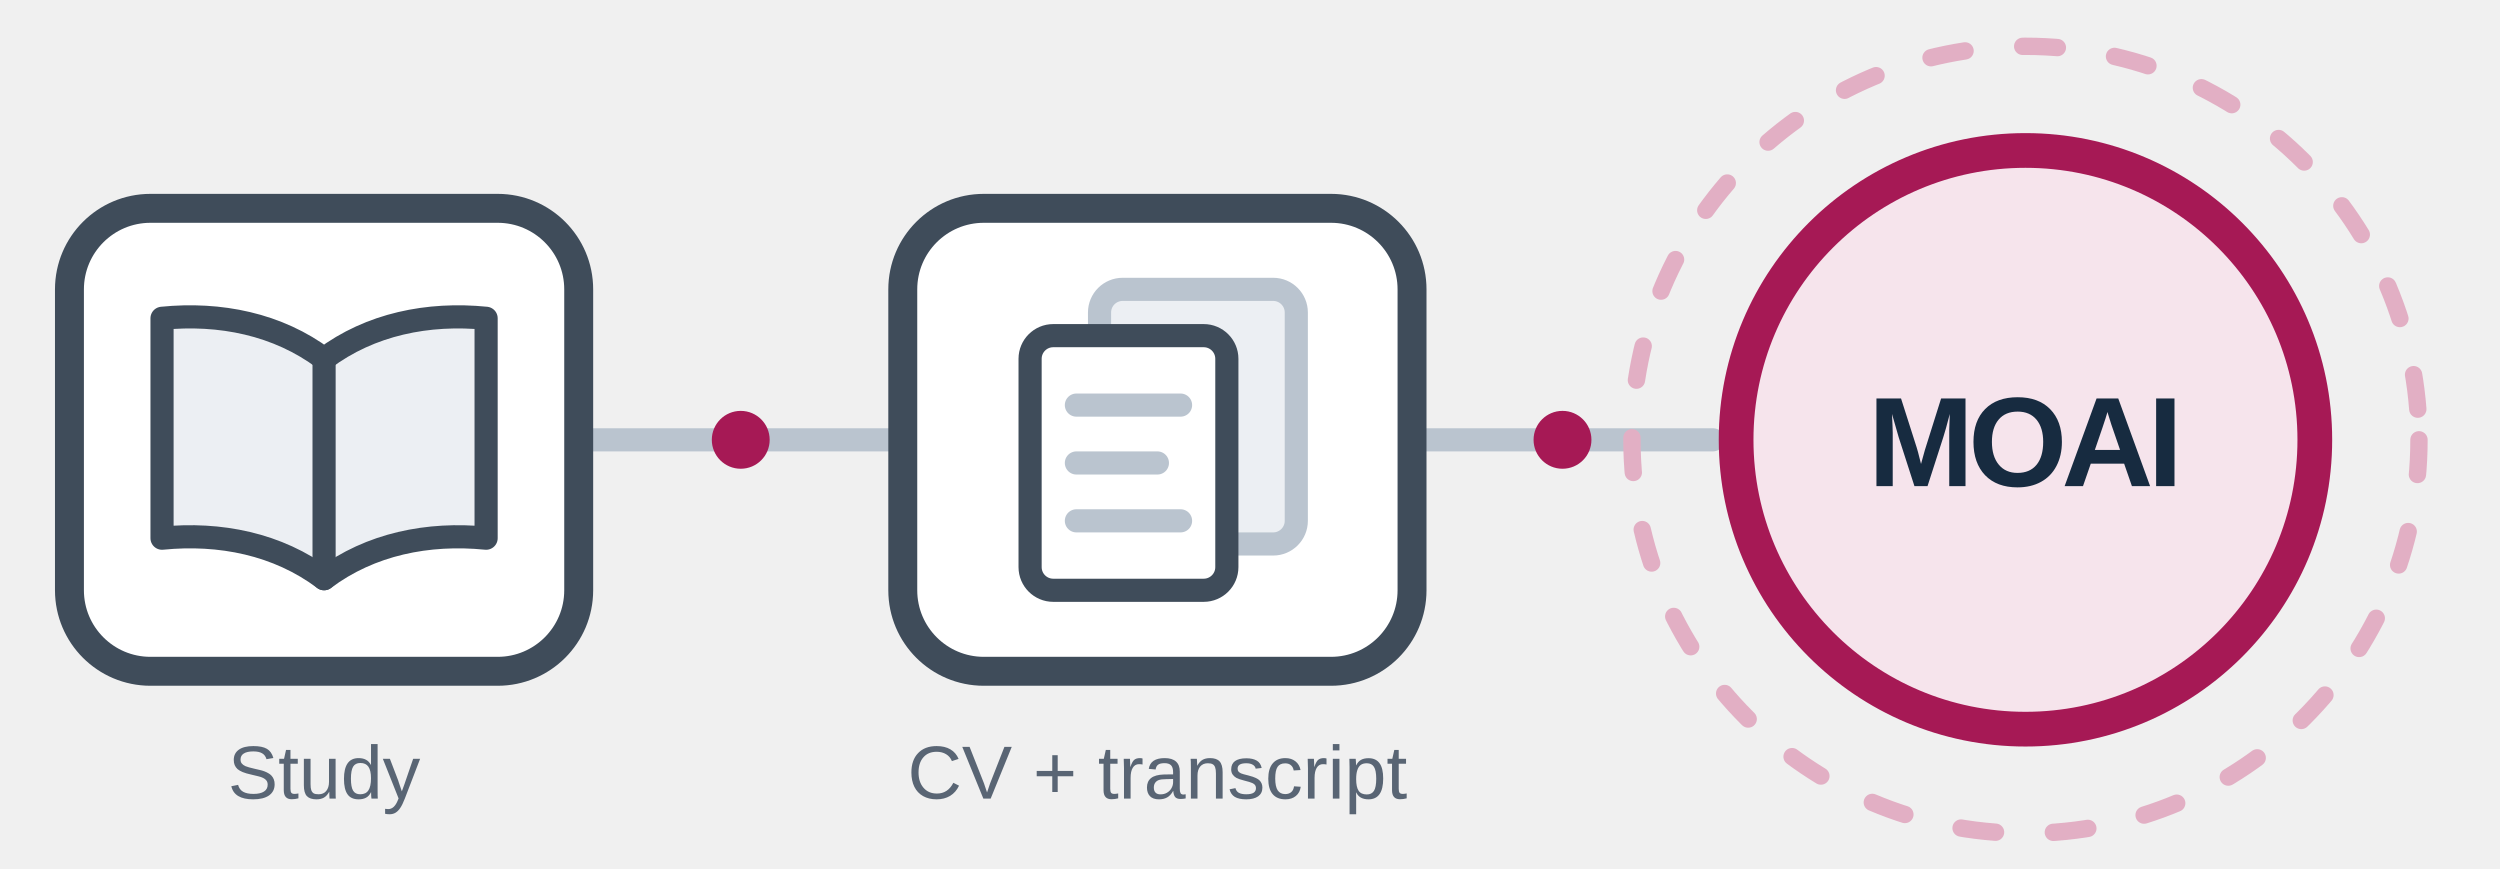
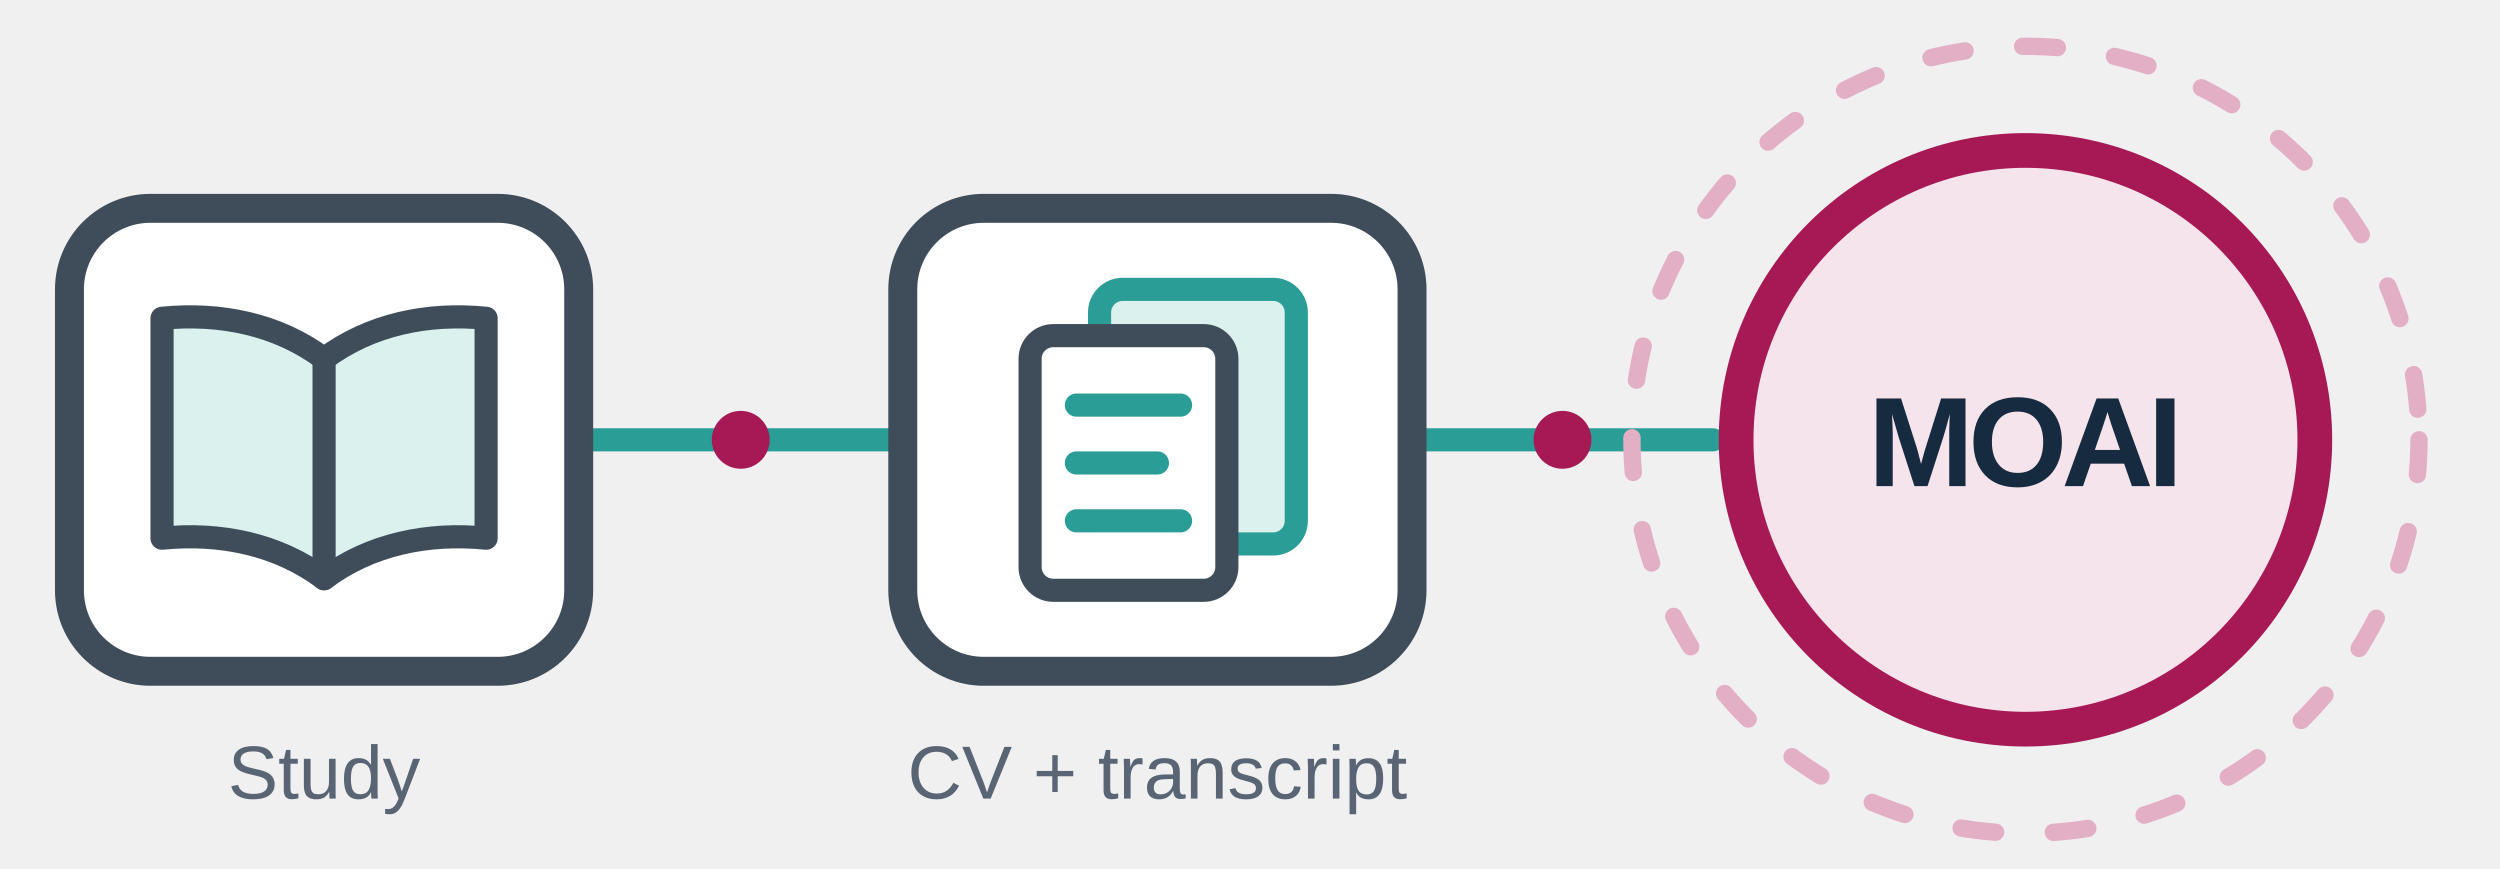
<svg xmlns="http://www.w3.org/2000/svg" viewBox="28 44 432 150" fill="none" stroke-linecap="round" stroke-linejoin="round" font-family="-apple-system, BlinkMacSystemFont, 'Segoe UI', Arial, sans-serif">
-   <g stroke="#BAC4CF" stroke-width="4">
+   <g stroke="#2A9D96" stroke-width="4">
    <path d="M128 120H184" />
    <path d="M272 120H324" />
  </g>
  <g fill="#A61955">
    <circle cx="156" cy="120" r="5" />
    <circle cx="298" cy="120" r="5" />
  </g>
  <g stroke="#3F4C5A" stroke-width="5">
    <rect x="40" y="80" width="88" height="80" rx="14" fill="#fff" />
-     <path d="M84 106c-8-6-18-8-28-7v38c10-1 20 1 28 7c8-6 18-8 28-7V99c-10-1-20 1-28 7z" fill="#ECEFF3" stroke-width="4" />
+     <path d="M84 106c-8-6-18-8-28-7v38c10-1 20 1 28 7c8-6 18-8 28-7V99c-10-1-20 1-28 7z" fill="#DAF1EE" stroke-width="4" />
    <path d="M84 106v38" stroke-width="4" />
    <rect x="184" y="80" width="88" height="80" rx="14" fill="#fff" />
-     <rect x="218" y="94" width="34" height="44" rx="4" fill="#ECEFF3" stroke="#BAC4CF" stroke-width="4" />
+     <rect x="218" y="94" width="34" height="44" rx="4" fill="#DAF1EE" stroke="#2A9D96" stroke-width="4" />
    <rect x="206" y="102" width="34" height="44" rx="4" fill="#fff" stroke-width="4" />
-     <path d="M214 114h18M214 124h14M214 134h18" stroke="#BAC4CF" stroke-width="4" />
+     <path d="M214 114h18M214 124h14M214 134h18" stroke="#2A9D96" stroke-width="4" />
  </g>
  <circle cx="378" cy="120" r="50" fill="#F6E4EC" stroke="#A61955" stroke-width="6" />
  <circle cx="378" cy="120" r="68" stroke="#E2AFC4" stroke-width="3" stroke-dasharray="6 10" />
  <text x="378" y="128" text-anchor="middle" font-size="22" font-weight="700" fill="#172b40" stroke="none" letter-spacing="-1">MOAI</text>
  <g font-size="13" fill="#596574" stroke="none" text-anchor="middle">
    <text x="84" y="182">Study</text>
    <text x="228" y="182">CV + transcript</text>
  </g>
</svg>
